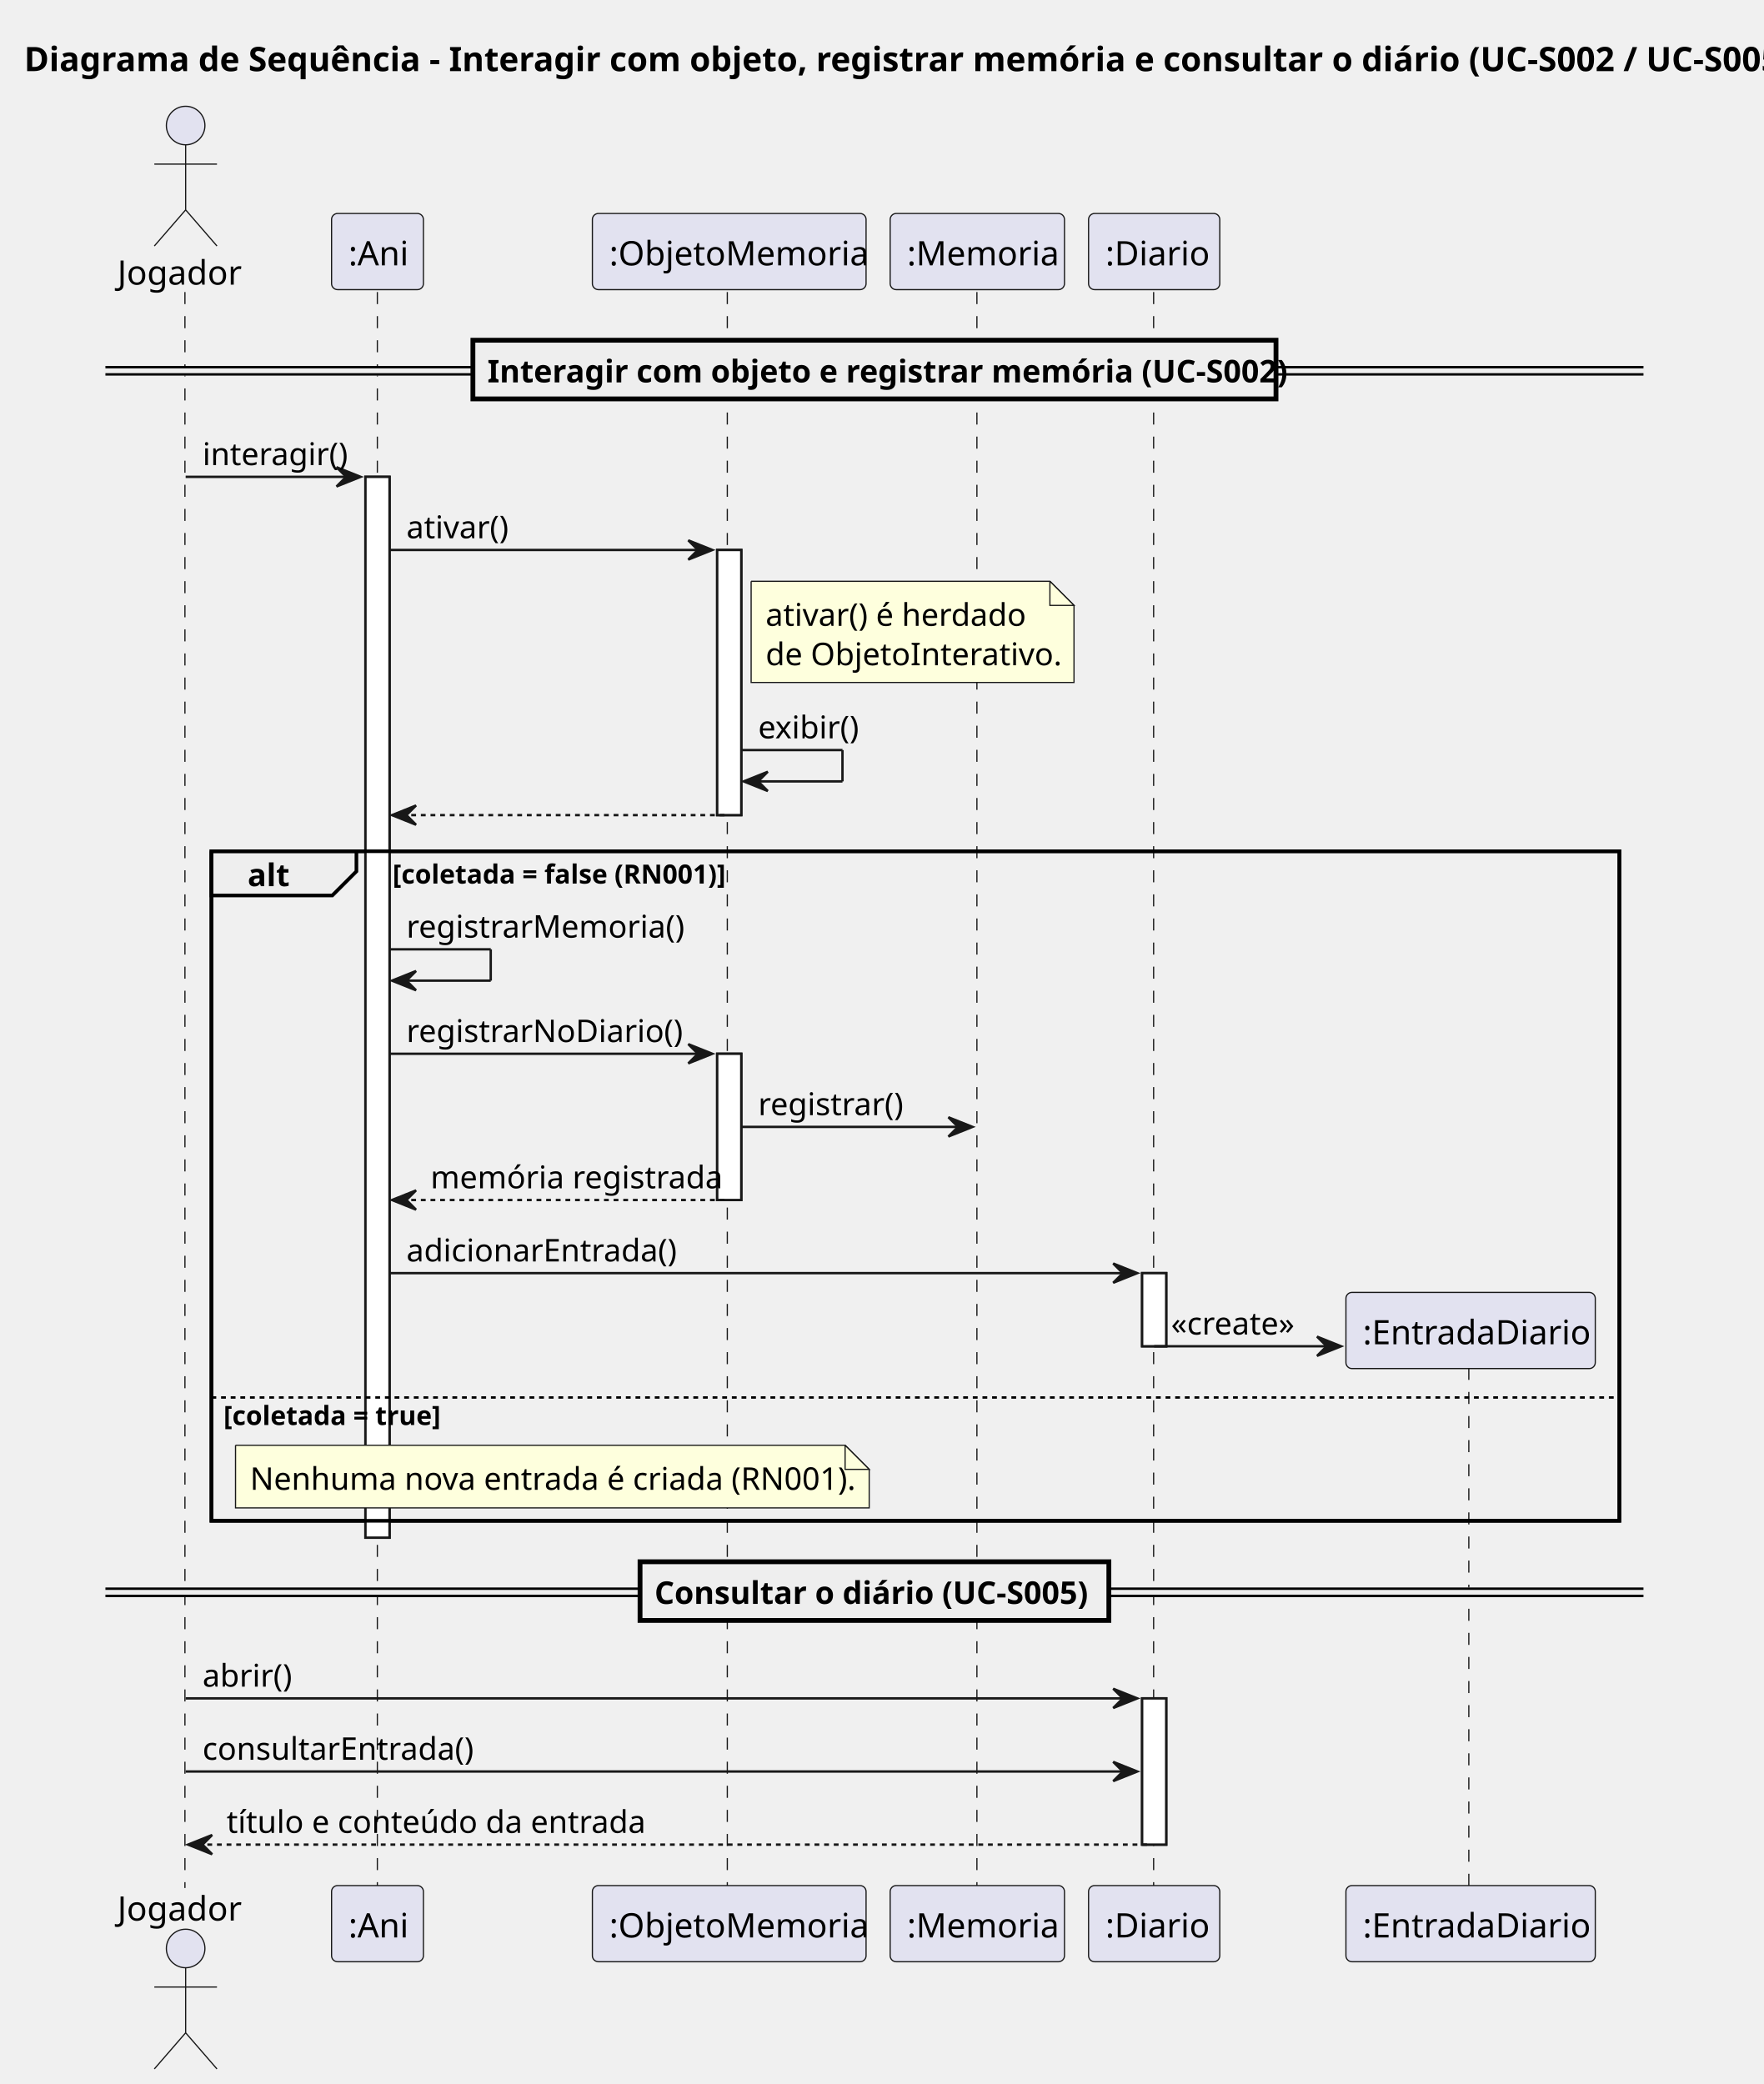
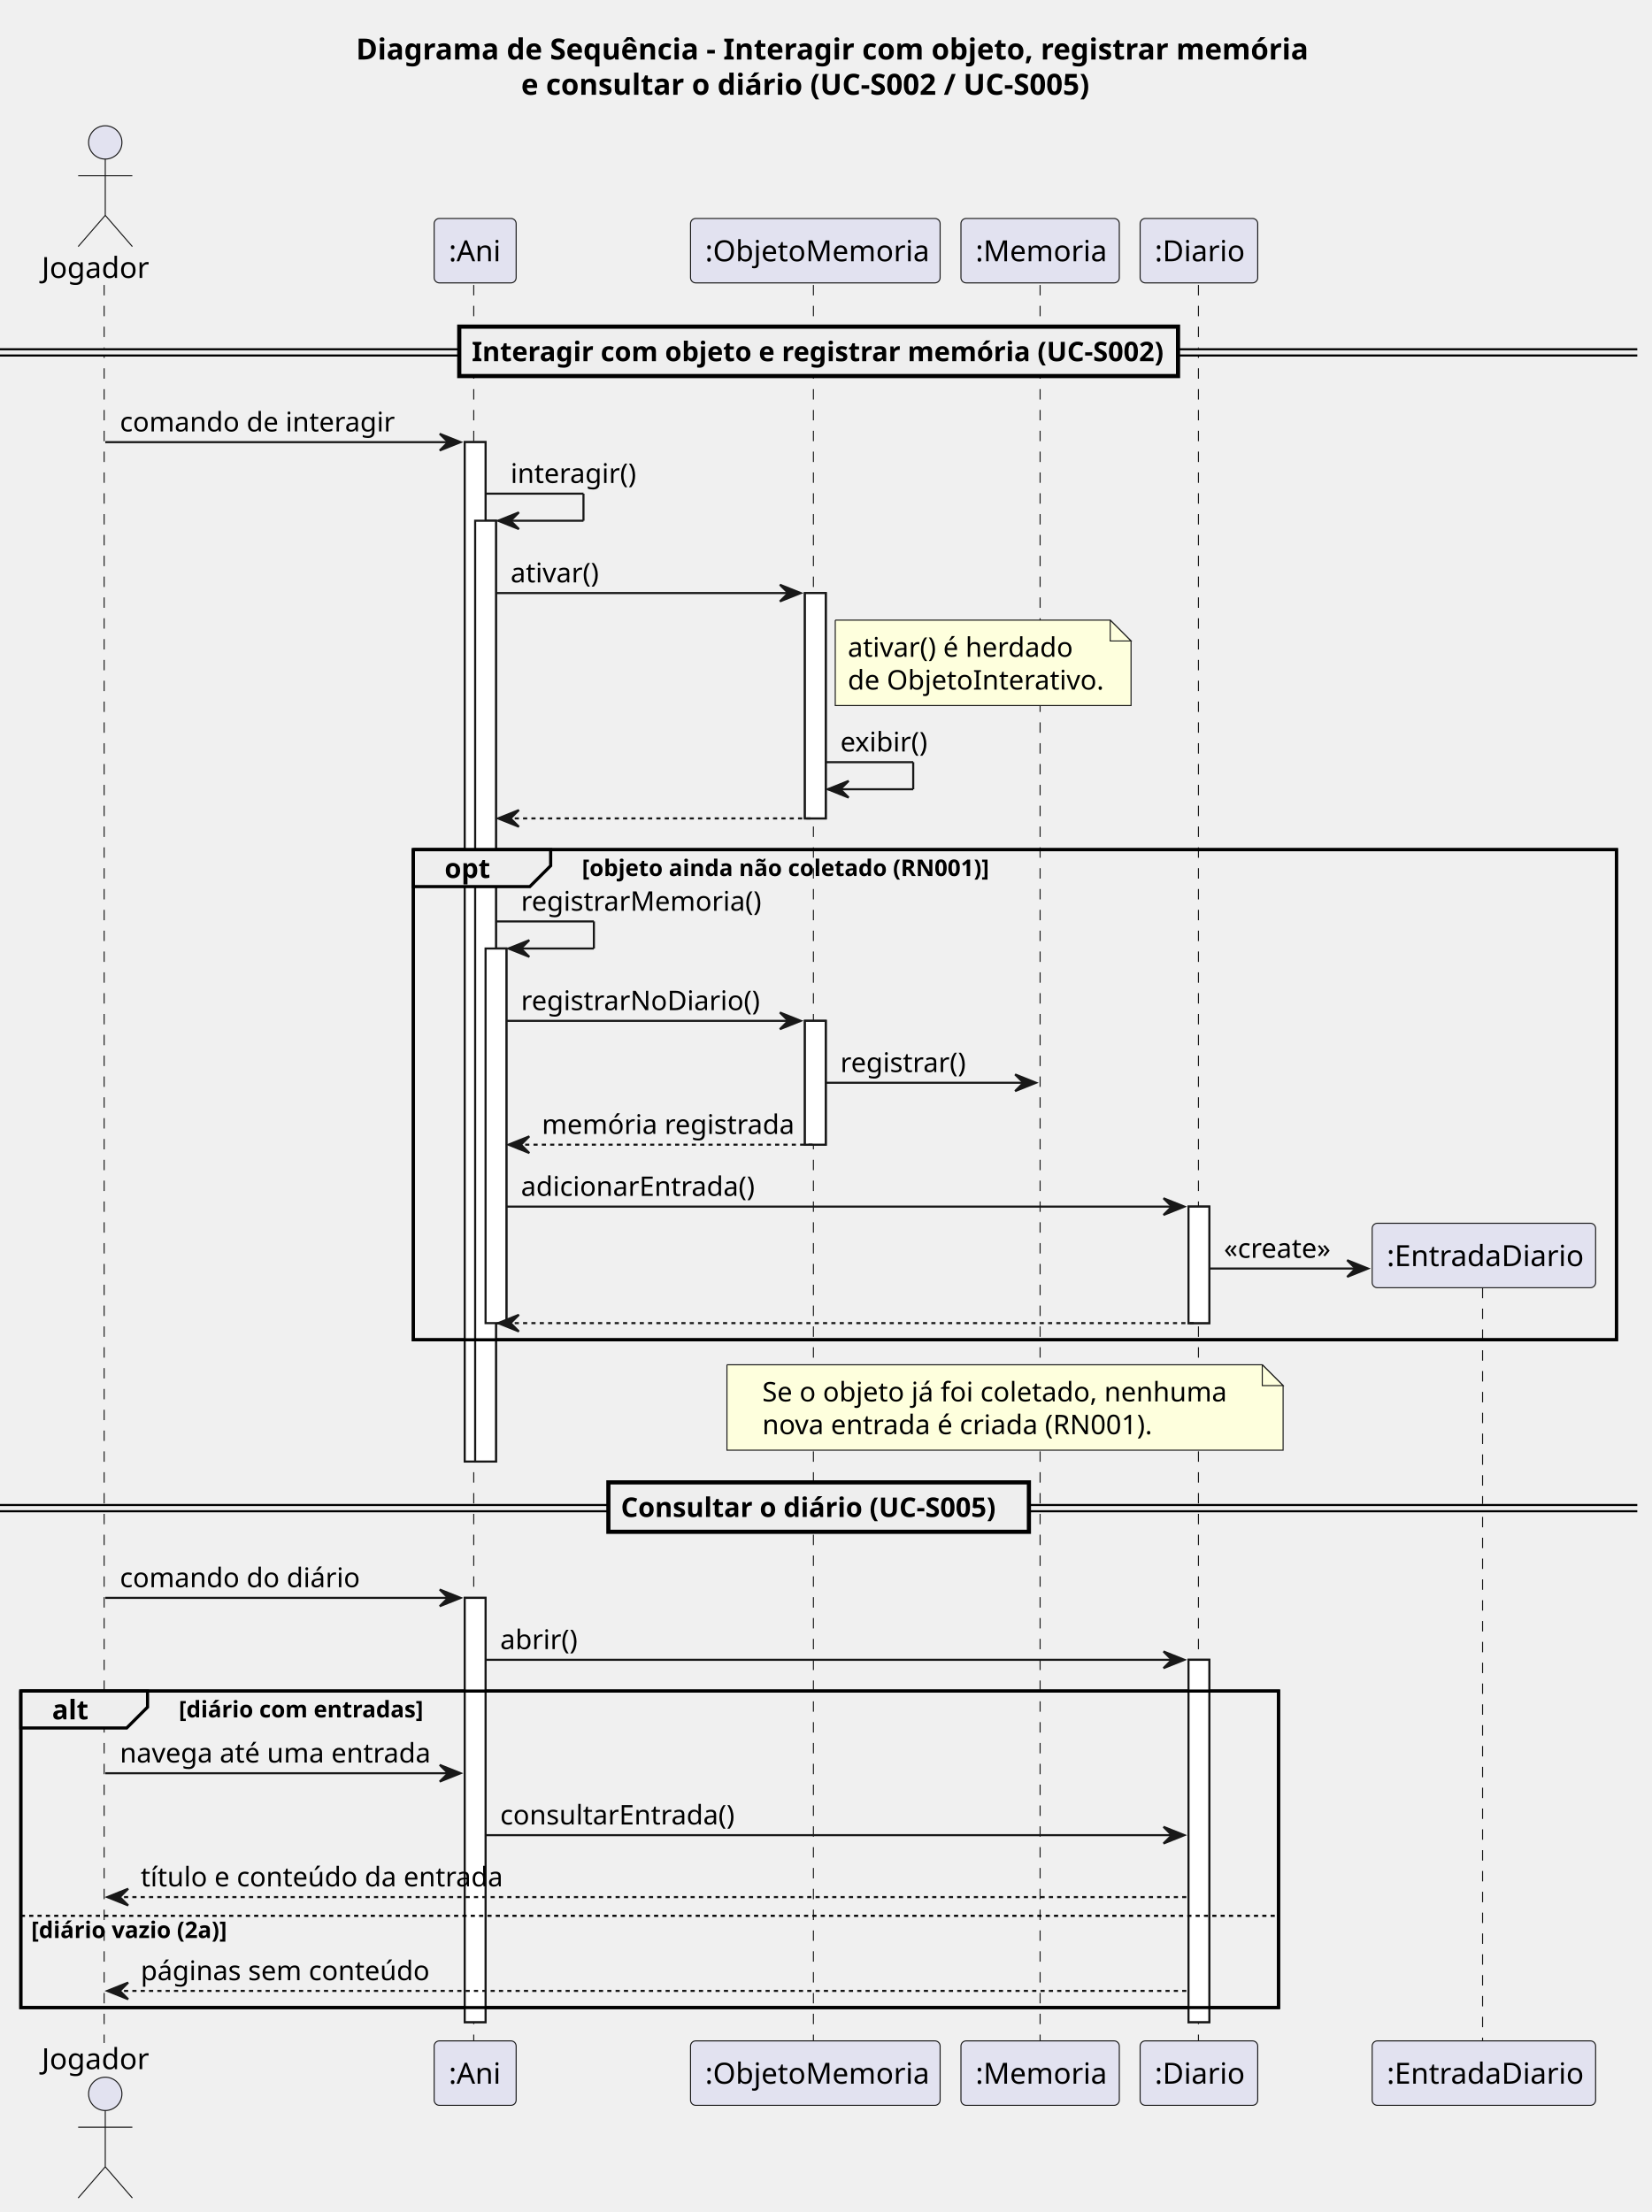
- <svg xmlns="http://www.w3.org/2000/svg" contentStyleType="text/css" data-diagram-type="SEQUENCE" height="865px" preserveAspectRatio="none" style="width:732px;height:865px;background:#FFFFFF;" version="1.1" viewBox="0 0 732 865" width="732px" zoomAndPan="magnify">
+ <svg xmlns="http://www.w3.org/2000/svg" contentStyleType="text/css" data-diagram-type="SEQUENCE" height="1062px" preserveAspectRatio="none" style="width:793px;height:1062px;background:#FFFFFF;" version="1.1" viewBox="0 0 793 1062" width="793px" zoomAndPan="magnify">
  <defs />
  <g>
-     <text fill="#000000" font-family="sans-serif" font-size="14" font-weight="bold" lengthAdjust="spacing" textLength="704.867" x="10" y="29.533">Diagrama de Sequência - Interagir com objeto, registrar memória e consultar o diário (UC-S002 / UC-S005)</text>
-     <g>
-       <rect fill="#FFFFFF" height="440.312" style="stroke:#181818;stroke-width:1;" width="10" x="151.677" y="197.922" />
-     </g>
-     <g>
-       <rect fill="#FFFFFF" height="110.055" style="stroke:#181818;stroke-width:1;" width="10" x="297.662" y="228.273" />
-     </g>
-     <g>
-       <rect fill="#FFFFFF" height="60.703" style="stroke:#181818;stroke-width:1;" width="10" x="297.662" y="437.383" />
-     </g>
-     <g>
-       <rect fill="#FFFFFF" height="30.352" style="stroke:#181818;stroke-width:1;" width="10" x="474.031" y="528.438" />
-     </g>
-     <g>
-       <rect fill="#FFFFFF" height="60.703" style="stroke:#181818;stroke-width:1;" width="10" x="474.031" y="704.938" />
-     </g>
-     <rect fill="none" height="277.906" style="stroke:#000000;stroke-width:1.5;" width="584.355" x="87.756" y="353.328" />
-     <g>
-       <rect fill="#000000" fill-opacity="0" height="662.422" width="8" x="73.052" y="121.219" />
-       <line style="stroke:#181818;stroke-width:0.5;stroke-dasharray:5.0,5.0;" x1="76.756" x2="76.756" y1="121.219" y2="783.641" />
-     </g>
-     <g>
-       <rect fill="#000000" fill-opacity="0" height="662.422" width="8" x="152.677" y="121.219" />
-       <line style="stroke:#181818;stroke-width:0.5;stroke-dasharray:5.0,5.0;" x1="156.615" x2="156.615" y1="121.219" y2="783.641" />
-     </g>
-     <g>
-       <rect fill="#000000" fill-opacity="0" height="662.422" width="8" x="298.662" y="121.219" />
-       <line style="stroke:#181818;stroke-width:0.5;stroke-dasharray:5.0,5.0;" x1="301.866" x2="301.866" y1="121.219" y2="783.641" />
-     </g>
-     <g>
-       <rect fill="#000000" fill-opacity="0" height="662.422" width="8" x="401.631" y="121.219" />
-       <line style="stroke:#181818;stroke-width:0.5;stroke-dasharray:5.0,5.0;" x1="405.459" x2="405.459" y1="121.219" y2="783.641" />
-     </g>
-     <g>
-       <rect fill="#000000" fill-opacity="0" height="662.422" width="8" x="475.031" y="121.219" />
-       <line style="stroke:#181818;stroke-width:0.5;stroke-dasharray:5.0,5.0;" x1="478.803" x2="478.803" y1="121.219" y2="783.641" />
-     </g>
-     <g>
-       <rect fill="#000000" fill-opacity="0" height="215.898" width="8" x="606.366" y="567.742" />
-       <line style="stroke:#181818;stroke-width:0.5;stroke-dasharray:5.0,5.0;" x1="609.622" x2="609.622" y1="567.742" y2="783.641" />
+     <text fill="#000000" font-family="sans-serif" font-size="14" font-weight="bold" lengthAdjust="spacing" textLength="443.208" x="170.915" y="28.562">Diagrama de Sequência - Interagir com objeto, registrar memória</text>
+     <text fill="#000000" font-family="sans-serif" font-size="14" font-weight="bold" lengthAdjust="spacing" textLength="284.648" x="250.194" y="45.502">e consultar o diário (UC-S002 / UC-S005)</text>
+     <g>
+       <rect fill="#FFFFFF" height="489.423" style="stroke:#181818;stroke-width:1;" width="10" x="223.115" y="212.277" />
+     </g>
+     <g>
+       <rect fill="#FFFFFF" height="451.693" style="stroke:#181818;stroke-width:1;" width="10" x="228.115" y="250.007" />
+     </g>
+     <g>
+       <rect fill="#FFFFFF" height="179.857" style="stroke:#181818;stroke-width:1;" width="10" x="233.115" y="455.384" />
+     </g>
+     <g>
+       <rect fill="#FFFFFF" height="203.686" style="stroke:#181818;stroke-width:1;" width="10" x="223.115" y="767.159" />
+     </g>
+     <g>
+       <rect fill="#FFFFFF" height="108.189" style="stroke:#181818;stroke-width:1;" width="10" x="386.425" y="284.736" />
+     </g>
+     <g>
+       <rect fill="#FFFFFF" height="59.459" style="stroke:#181818;stroke-width:1;" width="10" x="386.425" y="490.113" />
+     </g>
+     <g>
+       <rect fill="#FFFFFF" height="55.94" style="stroke:#181818;stroke-width:1;" width="10" x="570.583" y="579.302" />
+     </g>
+     <g>
+       <rect fill="#FFFFFF" height="173.957" style="stroke:#181818;stroke-width:1;" width="10" x="570.583" y="796.889" />
+     </g>
+     <rect fill="none" height="235.316" style="stroke:#000000;stroke-width:1.5;" width="577.6" x="198.438" y="407.925" />
+     <rect fill="none" height="151.957" style="stroke:#000000;stroke-width:1.5;" width="603.806" x="10" y="811.889" />
+     <g>
+       <rect fill="#000000" fill-opacity="0" height="844.027" width="8" x="46.535" y="136.818" />
+       <line style="stroke:#181818;stroke-width:0.5;stroke-dasharray:5.0,5.0;" x1="50" x2="50" y1="136.818" y2="980.846" />
+     </g>
+     <g>
+       <rect fill="#000000" fill-opacity="0" height="844.027" width="8" x="224.115" y="136.818" />
+       <line style="stroke:#181818;stroke-width:0.5;stroke-dasharray:5.0,5.0;" x1="227.438" x2="227.438" y1="136.818" y2="980.846" />
+     </g>
+     <g>
+       <rect fill="#000000" fill-opacity="0" height="844.027" width="8" x="387.425" y="136.818" />
+       <line style="stroke:#181818;stroke-width:0.5;stroke-dasharray:5.0,5.0;" x1="390.512" x2="390.512" y1="136.818" y2="980.846" />
+     </g>
+     <g>
+       <rect fill="#000000" fill-opacity="0" height="844.027" width="8" x="495.35" y="136.818" />
+       <line style="stroke:#181818;stroke-width:0.5;stroke-dasharray:5.0,5.0;" x1="499.339" x2="499.339" y1="136.818" y2="980.846" />
+     </g>
+     <g>
+       <rect fill="#000000" fill-opacity="0" height="844.027" width="8" x="571.583" y="136.818" />
+       <line style="stroke:#181818;stroke-width:0.5;stroke-dasharray:5.0,5.0;" x1="575.361" x2="575.361" y1="136.818" y2="980.846" />
+     </g>
+     <g>
+       <rect fill="#000000" fill-opacity="0" height="362.574" width="8" x="708.399" y="618.271" />
+       <line style="stroke:#181818;stroke-width:0.5;stroke-dasharray:5.0,5.0;" x1="711.761" x2="711.761" y1="618.271" y2="980.846" />
    </g>
    <g class="participant participant-head" data-participant="Jogador">
-       <text fill="#000000" font-family="sans-serif" font-size="14" lengthAdjust="spacing" textLength="50.593" x="48.756" y="118.143">Jogador</text>
-       <ellipse cx="77.052" cy="52.109" fill="#E2E2F0" rx="8" ry="8" style="stroke:#181818;stroke-width:0.5;" />
-       <path d="M77.052,60.109 L77.052,87.109 M64.052,68.109 L90.052,68.109 M77.052,87.109 L64.052,102.109 M77.052,87.109 L90.052,102.109" fill="none" style="stroke:#181818;stroke-width:0.5;" />
+       <text fill="#000000" font-family="sans-serif" font-size="14" lengthAdjust="spacing" textLength="55.07" x="20" y="133.441">Jogador</text>
+       <ellipse cx="50.535" cy="68.379" fill="#E2E2F0" rx="8" ry="8" style="stroke:#181818;stroke-width:0.5;" />
+       <path d="M50.535,76.379 L50.535,103.379 M37.535,84.379 L63.535,84.379 M50.535,103.379 L37.535,118.379 M50.535,103.379 L63.535,118.379" fill="none" style="stroke:#181818;stroke-width:0.5;" />
    </g>
    <g class="participant participant-tail" data-participant="Jogador">
-       <text fill="#000000" font-family="sans-serif" font-size="14" lengthAdjust="spacing" textLength="50.593" x="48.756" y="797.174">Jogador</text>
-       <ellipse cx="77.052" cy="808.75" fill="#E2E2F0" rx="8" ry="8" style="stroke:#181818;stroke-width:0.5;" />
-       <path d="M77.052,816.75 L77.052,843.75 M64.052,824.75 L90.052,824.75 M77.052,843.75 L64.052,858.75 M77.052,843.75 L90.052,858.75" fill="none" style="stroke:#181818;stroke-width:0.5;" />
+       <text fill="#000000" font-family="sans-serif" font-size="14" lengthAdjust="spacing" textLength="55.07" x="20" y="993.408">Jogador</text>
+       <ellipse cx="50.535" cy="1005.285" fill="#E2E2F0" rx="8" ry="8" style="stroke:#181818;stroke-width:0.5;" />
+       <path d="M50.535,1013.285 L50.535,1040.285 M37.535,1021.285 L63.535,1021.285 M50.535,1040.285 L37.535,1055.285 M50.535,1040.285 L63.535,1055.285" fill="none" style="stroke:#181818;stroke-width:0.5;" />
    </g>
    <g class="participant participant-head" data-participant="Ani">
-       <rect fill="#E2E2F0" height="31.609" rx="2.5" ry="2.5" style="stroke:#181818;stroke-width:0.5;" width="38.124" x="137.615" y="88.609" />
-       <text fill="#000000" font-family="sans-serif" font-size="14" lengthAdjust="spacing" textLength="24.124" x="144.615" y="110.143">:Ani</text>
+       <rect fill="#E2E2F0" height="30.939" rx="2.5" ry="2.5" style="stroke:#181818;stroke-width:0.5;" width="39.355" x="208.438" y="104.879" />
+       <text fill="#000000" font-family="sans-serif" font-size="14" lengthAdjust="spacing" textLength="25.355" x="215.438" y="125.441">:Ani</text>
    </g>
    <g class="participant participant-tail" data-participant="Ani">
-       <rect fill="#E2E2F0" height="31.609" rx="2.5" ry="2.5" style="stroke:#181818;stroke-width:0.5;" width="38.124" x="137.615" y="782.641" />
-       <text fill="#000000" font-family="sans-serif" font-size="14" lengthAdjust="spacing" textLength="24.124" x="144.615" y="804.174">:Ani</text>
+       <rect fill="#E2E2F0" height="30.939" rx="2.5" ry="2.5" style="stroke:#181818;stroke-width:0.5;" width="39.355" x="208.438" y="979.846" />
+       <text fill="#000000" font-family="sans-serif" font-size="14" lengthAdjust="spacing" textLength="25.355" x="215.438" y="1000.408">:Ani</text>
    </g>
    <g class="participant participant-head" data-participant="OM">
-       <rect fill="#E2E2F0" height="31.609" rx="2.5" ry="2.5" style="stroke:#181818;stroke-width:0.5;" width="113.593" x="245.866" y="88.609" />
-       <text fill="#000000" font-family="sans-serif" font-size="14" lengthAdjust="spacing" textLength="99.593" x="252.866" y="110.143">:ObjetoMemoria</text>
+       <rect fill="#E2E2F0" height="30.939" rx="2.5" ry="2.5" style="stroke:#181818;stroke-width:0.5;" width="119.827" x="331.512" y="104.879" />
+       <text fill="#000000" font-family="sans-serif" font-size="14" lengthAdjust="spacing" textLength="105.827" x="338.512" y="125.441">:ObjetoMemoria</text>
    </g>
    <g class="participant participant-tail" data-participant="OM">
-       <rect fill="#E2E2F0" height="31.609" rx="2.5" ry="2.5" style="stroke:#181818;stroke-width:0.5;" width="113.593" x="245.866" y="782.641" />
-       <text fill="#000000" font-family="sans-serif" font-size="14" lengthAdjust="spacing" textLength="99.593" x="252.866" y="804.174">:ObjetoMemoria</text>
+       <rect fill="#E2E2F0" height="30.939" rx="2.5" ry="2.5" style="stroke:#181818;stroke-width:0.5;" width="119.827" x="331.512" y="979.846" />
+       <text fill="#000000" font-family="sans-serif" font-size="14" lengthAdjust="spacing" textLength="105.827" x="338.512" y="1000.408">:ObjetoMemoria</text>
    </g>
    <g class="participant participant-head" data-participant="Mem">
-       <rect fill="#E2E2F0" height="31.609" rx="2.5" ry="2.5" style="stroke:#181818;stroke-width:0.5;" width="72.345" x="369.459" y="88.609" />
-       <text fill="#000000" font-family="sans-serif" font-size="14" lengthAdjust="spacing" textLength="58.345" x="376.459" y="110.143">:Memoria</text>
+       <rect fill="#E2E2F0" height="30.939" rx="2.5" ry="2.5" style="stroke:#181818;stroke-width:0.5;" width="76.022" x="461.339" y="104.879" />
+       <text fill="#000000" font-family="sans-serif" font-size="14" lengthAdjust="spacing" textLength="62.023" x="468.339" y="125.441">:Memoria</text>
    </g>
    <g class="participant participant-tail" data-participant="Mem">
-       <rect fill="#E2E2F0" height="31.609" rx="2.5" ry="2.5" style="stroke:#181818;stroke-width:0.5;" width="72.345" x="369.459" y="782.641" />
-       <text fill="#000000" font-family="sans-serif" font-size="14" lengthAdjust="spacing" textLength="58.345" x="376.459" y="804.174">:Memoria</text>
+       <rect fill="#E2E2F0" height="30.939" rx="2.5" ry="2.5" style="stroke:#181818;stroke-width:0.5;" width="76.022" x="461.339" y="979.846" />
+       <text fill="#000000" font-family="sans-serif" font-size="14" lengthAdjust="spacing" textLength="62.023" x="468.339" y="1000.408">:Memoria</text>
    </g>
    <g class="participant participant-head" data-participant="Diario">
-       <rect fill="#E2E2F0" height="31.609" rx="2.5" ry="2.5" style="stroke:#181818;stroke-width:0.5;" width="54.455" x="451.803" y="88.609" />
-       <text fill="#000000" font-family="sans-serif" font-size="14" lengthAdjust="spacing" textLength="40.455" x="458.803" y="110.143">:Diario</text>
+       <rect fill="#E2E2F0" height="30.939" rx="2.5" ry="2.5" style="stroke:#181818;stroke-width:0.5;" width="56.444" x="547.361" y="104.879" />
+       <text fill="#000000" font-family="sans-serif" font-size="14" lengthAdjust="spacing" textLength="42.444" x="554.361" y="125.441">:Diario</text>
    </g>
    <g class="participant participant-tail" data-participant="Diario">
-       <rect fill="#E2E2F0" height="31.609" rx="2.5" ry="2.5" style="stroke:#181818;stroke-width:0.5;" width="54.455" x="451.803" y="782.641" />
-       <text fill="#000000" font-family="sans-serif" font-size="14" lengthAdjust="spacing" textLength="40.455" x="458.803" y="804.174">:Diario</text>
+       <rect fill="#E2E2F0" height="30.939" rx="2.5" ry="2.5" style="stroke:#181818;stroke-width:0.5;" width="56.444" x="547.361" y="979.846" />
+       <text fill="#000000" font-family="sans-serif" font-size="14" lengthAdjust="spacing" textLength="42.444" x="554.361" y="1000.408">:Diario</text>
    </g>
    <g class="participant participant-tail" data-participant="Entrada">
-       <rect fill="#E2E2F0" height="31.609" rx="2.5" ry="2.5" style="stroke:#181818;stroke-width:0.5;" width="103.489" x="558.622" y="782.641" />
-       <text fill="#000000" font-family="sans-serif" font-size="14" lengthAdjust="spacing" textLength="89.489" x="565.622" y="804.174">:EntradaDiario</text>
-     </g>
-     <g>
-       <rect fill="#FFFFFF" height="440.312" style="stroke:#181818;stroke-width:1;" width="10" x="151.677" y="197.922" />
-     </g>
-     <g>
-       <rect fill="#FFFFFF" height="110.055" style="stroke:#181818;stroke-width:1;" width="10" x="297.662" y="228.273" />
-     </g>
-     <g>
-       <rect fill="#FFFFFF" height="60.703" style="stroke:#181818;stroke-width:1;" width="10" x="297.662" y="437.383" />
-     </g>
-     <g>
-       <rect fill="#FFFFFF" height="30.352" style="stroke:#181818;stroke-width:1;" width="10" x="474.031" y="528.438" />
-     </g>
-     <g>
-       <rect fill="#FFFFFF" height="60.703" style="stroke:#181818;stroke-width:1;" width="10" x="474.031" y="704.938" />
-     </g>
-     <rect fill="#EEEEEE" height="3" style="stroke:#EEEEEE;stroke-width:1;" width="638.355" x="43.756" y="152.394" />
-     <line style="stroke:#000000;stroke-width:1;" x1="43.756" x2="682.111" y1="152.394" y2="152.394" />
-     <line style="stroke:#000000;stroke-width:1;" x1="43.756" x2="682.111" y1="155.394" y2="155.394" />
-     <rect fill="#EEEEEE" height="24.352" style="stroke:#000000;stroke-width:2;" width="333.312" x="196.277" y="141.219" />
-     <text fill="#000000" font-family="sans-serif" font-size="13" font-weight="bold" lengthAdjust="spacing" textLength="315.701" x="202.277" y="158.714">Interagir com objeto e registrar memória (UC-S002)</text>
+       <rect fill="#E2E2F0" height="30.939" rx="2.5" ry="2.5" style="stroke:#181818;stroke-width:0.5;" width="107.276" x="658.761" y="979.846" />
+       <text fill="#000000" font-family="sans-serif" font-size="14" lengthAdjust="spacing" textLength="93.276" x="665.761" y="1000.408">:EntradaDiario</text>
+     </g>
+     <g>
+       <rect fill="#FFFFFF" height="489.423" style="stroke:#181818;stroke-width:1;" width="10" x="223.115" y="212.277" />
+     </g>
+     <g>
+       <rect fill="#FFFFFF" height="451.693" style="stroke:#181818;stroke-width:1;" width="10" x="228.115" y="250.007" />
+     </g>
+     <g>
+       <rect fill="#FFFFFF" height="179.857" style="stroke:#181818;stroke-width:1;" width="10" x="233.115" y="455.384" />
+     </g>
+     <g>
+       <rect fill="#FFFFFF" height="203.686" style="stroke:#181818;stroke-width:1;" width="10" x="223.115" y="767.159" />
+     </g>
+     <g>
+       <rect fill="#FFFFFF" height="108.189" style="stroke:#181818;stroke-width:1;" width="10" x="386.425" y="284.736" />
+     </g>
+     <g>
+       <rect fill="#FFFFFF" height="59.459" style="stroke:#181818;stroke-width:1;" width="10" x="386.425" y="490.113" />
+     </g>
+     <g>
+       <rect fill="#FFFFFF" height="55.94" style="stroke:#181818;stroke-width:1;" width="10" x="570.583" y="579.302" />
+     </g>
+     <g>
+       <rect fill="#FFFFFF" height="173.957" style="stroke:#181818;stroke-width:1;" width="10" x="570.583" y="796.889" />
+     </g>
+     <rect fill="#EEEEEE" height="3" style="stroke:#EEEEEE;stroke-width:1;" width="786.037" x="0" y="167.683" />
+     <line style="stroke:#000000;stroke-width:1;" x1="0" x2="786.037" y1="167.683" y2="167.683" />
+     <line style="stroke:#000000;stroke-width:1;" x1="0" x2="786.037" y1="170.683" y2="170.683" />
+     <rect fill="#EEEEEE" height="23.73" style="stroke:#000000;stroke-width:2;" width="345.075" x="220.481" y="156.818" />
+     <text fill="#000000" font-family="sans-serif" font-size="13" font-weight="bold" lengthAdjust="spacing" textLength="327.996" x="226.481" y="173.412">Interagir com objeto e registrar memória (UC-S002)</text>
    <g class="message" data-participant-1="Jogador" data-participant-2="Ani">
-       <polygon fill="#181818" points="139.677,193.922,149.677,197.922,139.677,201.922,143.677,197.922" style="stroke:#181818;stroke-width:1;" />
-       <line style="stroke:#181818;stroke-width:1;" x1="77.052" x2="145.677" y1="197.922" y2="197.922" />
-       <text fill="#000000" font-family="sans-serif" font-size="13" lengthAdjust="spacing" textLength="55.624" x="84.052" y="193.065">interagir()</text>
+       <polygon fill="#181818" points="211.115,208.277,221.115,212.277,211.115,216.277,215.115,212.277" style="stroke:#181818;stroke-width:1;" />
+       <line style="stroke:#181818;stroke-width:1;" x1="50.535" x2="217.115" y1="212.277" y2="212.277" />
+       <text fill="#000000" font-family="sans-serif" font-size="13" lengthAdjust="spacing" textLength="131.066" x="57.535" y="207.142">comando de interagir</text>
+     </g>
+     <g class="message" data-participant-1="Ani" data-participant-2="Ani">
+       <line style="stroke:#181818;stroke-width:1;" x1="233.115" x2="280.115" y1="237.007" y2="237.007" />
+       <line style="stroke:#181818;stroke-width:1;" x1="280.115" x2="280.115" y1="237.007" y2="250.007" />
+       <line style="stroke:#181818;stroke-width:1;" x1="239.115" x2="280.115" y1="250.007" y2="250.007" />
+       <polygon fill="#181818" points="249.115,246.007,239.115,250.007,249.115,254.007,245.115,250.007" style="stroke:#181818;stroke-width:1;" />
+       <text fill="#000000" font-family="sans-serif" font-size="13" lengthAdjust="spacing" textLength="60.353" x="245.115" y="231.871">interagir()</text>
    </g>
    <g class="message" data-participant-1="Ani" data-participant-2="OM">
-       <polygon fill="#181818" points="285.662,224.273,295.662,228.273,285.662,232.273,289.662,228.273" style="stroke:#181818;stroke-width:1;" />
-       <line style="stroke:#181818;stroke-width:1;" x1="161.677" x2="291.662" y1="228.273" y2="228.273" />
-       <text fill="#000000" font-family="sans-serif" font-size="13" lengthAdjust="spacing" textLength="40.447" x="168.677" y="223.417">ativar()</text>
-     </g>
-     <path d="M311.756,241.273 L311.756,283.273 L445.756,283.273 L445.756,251.273 L435.756,241.273 L311.756,241.273" fill="#FEFFDD" style="stroke:#181818;stroke-width:0.5;" />
-     <path d="M435.756,241.273 L435.756,251.273 L445.756,251.273 L435.756,241.273" fill="#FEFFDD" style="stroke:#181818;stroke-width:0.5;" />
-     <text fill="#000000" font-family="sans-serif" font-size="13" lengthAdjust="spacing" textLength="102.61" x="317.756" y="259.769">ativar() é herdado</text>
-     <text fill="#000000" font-family="sans-serif" font-size="13" lengthAdjust="spacing" textLength="113.458" x="317.756" y="276.12">de ObjetoInterativo.</text>
+       <polygon fill="#181818" points="374.425,280.736,384.425,284.736,374.425,288.736,378.425,284.736" style="stroke:#181818;stroke-width:1;" />
+       <line style="stroke:#181818;stroke-width:1;" x1="238.115" x2="380.425" y1="284.736" y2="284.736" />
+       <text fill="#000000" font-family="sans-serif" font-size="13" lengthAdjust="spacing" textLength="43.685" x="245.115" y="279.601">ativar()</text>
+     </g>
+     <path d="M401,297.736 L401,338.736 L543,338.736 L543,307.736 L533,297.736 L401,297.736" fill="#FEFFDD" style="stroke:#181818;stroke-width:0.5;" />
+     <path d="M533,297.736 L533,307.736 L543,307.736 L533,297.736" fill="#FEFFDD" style="stroke:#181818;stroke-width:0.5;" />
+     <text fill="#000000" font-family="sans-serif" font-size="13" lengthAdjust="spacing" textLength="109.751" x="407" y="315.33">ativar() é herdado</text>
+     <text fill="#000000" font-family="sans-serif" font-size="13" lengthAdjust="spacing" textLength="121.316" x="407" y="331.06">de ObjetoInterativo.</text>
    <g class="message" data-participant-1="OM" data-participant-2="OM">
-       <line style="stroke:#181818;stroke-width:1;" x1="307.662" x2="349.662" y1="311.328" y2="311.328" />
-       <line style="stroke:#181818;stroke-width:1;" x1="349.662" x2="349.662" y1="311.328" y2="324.328" />
-       <line style="stroke:#181818;stroke-width:1;" x1="308.662" x2="349.662" y1="324.328" y2="324.328" />
-       <polygon fill="#181818" points="318.662,320.328,308.662,324.328,318.662,328.328,314.662,324.328" style="stroke:#181818;stroke-width:1;" />
-       <text fill="#000000" font-family="sans-serif" font-size="13" lengthAdjust="spacing" textLength="39.724" x="314.662" y="306.472">exibir()</text>
+       <line style="stroke:#181818;stroke-width:1;" x1="396.425" x2="438.425" y1="365.925" y2="365.925" />
+       <line style="stroke:#181818;stroke-width:1;" x1="438.425" x2="438.425" y1="365.925" y2="378.925" />
+       <line style="stroke:#181818;stroke-width:1;" x1="397.425" x2="438.425" y1="378.925" y2="378.925" />
+       <polygon fill="#181818" points="407.425,374.925,397.425,378.925,407.425,382.925,403.425,378.925" style="stroke:#181818;stroke-width:1;" />
+       <text fill="#000000" font-family="sans-serif" font-size="13" lengthAdjust="spacing" textLength="43.31" x="403.425" y="360.789">exibir()</text>
    </g>
    <g class="message" data-participant-1="OM" data-participant-2="Ani">
-       <polygon fill="#181818" points="172.677,334.328,162.677,338.328,172.677,342.328,168.677,338.328" style="stroke:#181818;stroke-width:1;" />
-       <line style="stroke:#181818;stroke-width:1;stroke-dasharray:2.0,2.0;" x1="166.677" x2="301.662" y1="338.328" y2="338.328" />
-     </g>
-     <path d="M87.756,353.328 L147.927,353.328 L147.927,361.68 L137.927,371.68 L87.756,371.68 L87.756,353.328" fill="#EEEEEE" style="stroke:#000000;stroke-width:1.5;" />
-     <rect fill="none" height="277.906" style="stroke:#000000;stroke-width:1.5;" width="584.355" x="87.756" y="353.328" />
-     <text fill="#000000" font-family="sans-serif" font-size="13" font-weight="bold" lengthAdjust="spacing" textLength="15.171" x="102.756" y="367.823">alt</text>
-     <text fill="#000000" font-family="sans-serif" font-size="11" font-weight="bold" lengthAdjust="spacing" textLength="134.186" x="162.927" y="366.747">[coletada = false (RN001)]</text>
+       <polygon fill="#181818" points="249.115,388.925,239.115,392.925,249.115,396.925,245.115,392.925" style="stroke:#181818;stroke-width:1;" />
+       <line style="stroke:#181818;stroke-width:1;stroke-dasharray:2.0,2.0;" x1="243.115" x2="390.425" y1="392.925" y2="392.925" />
+     </g>
+     <path d="M198.438,407.925 L264.366,407.925 L264.366,415.654 L254.366,425.654 L198.438,425.654 L198.438,407.925" fill="#EEEEEE" style="stroke:#000000;stroke-width:1.5;" />
+     <rect fill="none" height="235.316" style="stroke:#000000;stroke-width:1.5;" width="577.6" x="198.438" y="407.925" />
+     <text fill="#000000" font-family="sans-serif" font-size="13" font-weight="bold" lengthAdjust="spacing" textLength="20.928" x="213.438" y="421.519">opt</text>
+     <text fill="#000000" font-family="sans-serif" font-size="11" font-weight="bold" lengthAdjust="spacing" textLength="192.543" x="279.366" y="420.581">[objeto ainda não coletado (RN001)]</text>
    <g class="message" data-participant-1="Ani" data-participant-2="Ani">
-       <line style="stroke:#181818;stroke-width:1;" x1="161.677" x2="203.677" y1="394.031" y2="394.031" />
-       <line style="stroke:#181818;stroke-width:1;" x1="203.677" x2="203.677" y1="394.031" y2="407.031" />
-       <line style="stroke:#181818;stroke-width:1;" x1="162.677" x2="203.677" y1="407.031" y2="407.031" />
-       <polygon fill="#181818" points="172.677,403.031,162.677,407.031,172.677,411.031,168.677,407.031" style="stroke:#181818;stroke-width:1;" />
-       <text fill="#000000" font-family="sans-serif" font-size="13" lengthAdjust="spacing" textLength="106.901" x="168.677" y="389.175">registrarMemoria()</text>
+       <line style="stroke:#181818;stroke-width:1;" x1="238.115" x2="285.115" y1="442.384" y2="442.384" />
+       <line style="stroke:#181818;stroke-width:1;" x1="285.115" x2="285.115" y1="442.384" y2="455.384" />
+       <line style="stroke:#181818;stroke-width:1;" x1="244.115" x2="285.115" y1="455.384" y2="455.384" />
+       <polygon fill="#181818" points="254.115,451.384,244.115,455.384,254.115,459.384,250.115,455.384" style="stroke:#181818;stroke-width:1;" />
+       <text fill="#000000" font-family="sans-serif" font-size="13" lengthAdjust="spacing" textLength="115.127" x="250.115" y="437.248">registrarMemoria()</text>
    </g>
    <g class="message" data-participant-1="Ani" data-participant-2="OM">
-       <polygon fill="#181818" points="285.662,433.383,295.662,437.383,285.662,441.383,289.662,437.383" style="stroke:#181818;stroke-width:1;" />
-       <line style="stroke:#181818;stroke-width:1;" x1="161.677" x2="291.662" y1="437.383" y2="437.383" />
-       <text fill="#000000" font-family="sans-serif" font-size="13" lengthAdjust="spacing" textLength="106.907" x="168.677" y="432.526">registrarNoDiario()</text>
+       <polygon fill="#181818" points="374.425,486.113,384.425,490.113,374.425,494.113,378.425,490.113" style="stroke:#181818;stroke-width:1;" />
+       <line style="stroke:#181818;stroke-width:1;" x1="243.115" x2="380.425" y1="490.113" y2="490.113" />
+       <text fill="#000000" font-family="sans-serif" font-size="13" lengthAdjust="spacing" textLength="114.537" x="250.115" y="484.978">registrarNoDiario()</text>
    </g>
    <g class="message" data-participant-1="OM" data-participant-2="Mem">
-       <polygon fill="#181818" points="393.631,463.734,403.631,467.734,393.631,471.734,397.631,467.734" style="stroke:#181818;stroke-width:1;" />
-       <line style="stroke:#181818;stroke-width:1;" x1="307.662" x2="399.631" y1="467.734" y2="467.734" />
-       <text fill="#000000" font-family="sans-serif" font-size="13" lengthAdjust="spacing" textLength="56.335" x="314.662" y="462.878">registrar()</text>
+       <polygon fill="#181818" points="487.35,515.843,497.35,519.843,487.35,523.843,491.35,519.843" style="stroke:#181818;stroke-width:1;" />
+       <line style="stroke:#181818;stroke-width:1;" x1="396.425" x2="493.35" y1="519.843" y2="519.843" />
+       <text fill="#000000" font-family="sans-serif" font-size="13" lengthAdjust="spacing" textLength="61.28" x="403.425" y="514.707">registrar()</text>
    </g>
    <g class="message" data-participant-1="OM" data-participant-2="Ani">
-       <polygon fill="#181818" points="172.677,494.086,162.677,498.086,172.677,502.086,168.677,498.086" style="stroke:#181818;stroke-width:1;" />
-       <line style="stroke:#181818;stroke-width:1;stroke-dasharray:2.0,2.0;" x1="166.677" x2="301.662" y1="498.086" y2="498.086" />
-       <text fill="#000000" font-family="sans-serif" font-size="13" lengthAdjust="spacing" textLength="111.985" x="178.677" y="493.229">memória registrada</text>
+       <polygon fill="#181818" points="254.115,545.572,244.115,549.572,254.115,553.572,250.115,549.572" style="stroke:#181818;stroke-width:1;" />
+       <line style="stroke:#181818;stroke-width:1;stroke-dasharray:2.0,2.0;" x1="248.115" x2="390.425" y1="549.572" y2="549.572" />
+       <text fill="#000000" font-family="sans-serif" font-size="13" lengthAdjust="spacing" textLength="119.311" x="260.115" y="544.437">memória registrada</text>
    </g>
    <g class="message" data-participant-1="Ani" data-participant-2="Diario">
-       <polygon fill="#181818" points="462.031,524.438,472.031,528.438,462.031,532.438,466.031,528.438" style="stroke:#181818;stroke-width:1;" />
-       <line style="stroke:#181818;stroke-width:1;" x1="161.677" x2="468.031" y1="528.438" y2="528.438" />
-       <text fill="#000000" font-family="sans-serif" font-size="13" lengthAdjust="spacing" textLength="106.945" x="168.677" y="523.581">adicionarEntrada()</text>
+       <polygon fill="#181818" points="558.583,575.302,568.583,579.302,558.583,583.302,562.583,579.302" style="stroke:#181818;stroke-width:1;" />
+       <line style="stroke:#181818;stroke-width:1;" x1="243.115" x2="564.583" y1="579.302" y2="579.302" />
+       <text fill="#000000" font-family="sans-serif" font-size="13" lengthAdjust="spacing" textLength="113.337" x="250.115" y="574.166">adicionarEntrada()</text>
    </g>
    <g class="message" data-participant-1="Diario" data-participant-2="Entrada">
-       <polygon fill="#181818" points="546.622,554.789,556.622,558.789,546.622,562.789,550.622,558.789" style="stroke:#181818;stroke-width:1;" />
-       <line style="stroke:#181818;stroke-width:1;" x1="479.031" x2="552.622" y1="558.789" y2="558.789" />
-       <text fill="#000000" font-family="sans-serif" font-size="13" lengthAdjust="spacing" textLength="50.591" x="486.031" y="553.933">«create»</text>
-     </g>
-     <rect fill="#E2E2F0" height="31.609" rx="2.5" ry="2.5" style="stroke:#181818;stroke-width:0.5;" width="103.489" x="558.622" y="536.438" />
-     <text fill="#000000" font-family="sans-serif" font-size="14" lengthAdjust="spacing" textLength="89.489" x="565.622" y="557.971">:EntradaDiario</text>
-     <line style="stroke:#000000;stroke-width:1;stroke-dasharray:2.0,2.0;" x1="87.756" x2="672.111" y1="580.047" y2="580.047" />
-     <text fill="#000000" font-family="sans-serif" font-size="11" font-weight="bold" lengthAdjust="spacing" textLength="85.272" x="92.756" y="591.466">[coletada = true]</text>
-     <path d="M97.756,599.883 L97.756,625.883 L360.756,625.883 L360.756,609.883 L350.756,599.883 L97.756,599.883" fill="#FEFFDD" style="stroke:#181818;stroke-width:0.5;" />
-     <path d="M350.756,599.883 L350.756,609.883 L360.756,609.883 L350.756,599.883" fill="#FEFFDD" style="stroke:#181818;stroke-width:0.5;" />
-     <text fill="#000000" font-family="sans-serif" font-size="13" lengthAdjust="spacing" textLength="242.081" x="103.756" y="618.378">Nenhuma nova entrada é criada (RN001).</text>
-     <rect fill="#EEEEEE" height="3" style="stroke:#EEEEEE;stroke-width:1;" width="638.355" x="43.756" y="659.41" />
-     <line style="stroke:#000000;stroke-width:1;" x1="43.756" x2="682.111" y1="659.41" y2="659.41" />
-     <line style="stroke:#000000;stroke-width:1;" x1="43.756" x2="682.111" y1="662.41" y2="662.41" />
-     <rect fill="#EEEEEE" height="24.352" style="stroke:#000000;stroke-width:2;" width="194.578" x="265.644" y="648.234" />
-     <text fill="#000000" font-family="sans-serif" font-size="13" font-weight="bold" lengthAdjust="spacing" textLength="176.966" x="271.644" y="665.73">Consultar o diário (UC-S005)</text>
-     <g class="message" data-participant-1="Jogador" data-participant-2="Diario">
-       <polygon fill="#181818" points="462.031,700.938,472.031,704.938,462.031,708.938,466.031,704.938" style="stroke:#181818;stroke-width:1;" />
-       <line style="stroke:#181818;stroke-width:1;" x1="77.052" x2="468.031" y1="704.938" y2="704.938" />
-       <text fill="#000000" font-family="sans-serif" font-size="13" lengthAdjust="spacing" textLength="34.665" x="84.052" y="700.081">abrir()</text>
-     </g>
-     <g class="message" data-participant-1="Jogador" data-participant-2="Diario">
-       <polygon fill="#181818" points="462.031,731.289,472.031,735.289,462.031,739.289,466.031,735.289" style="stroke:#181818;stroke-width:1;" />
-       <line style="stroke:#181818;stroke-width:1;" x1="77.052" x2="468.031" y1="735.289" y2="735.289" />
-       <text fill="#000000" font-family="sans-serif" font-size="13" lengthAdjust="spacing" textLength="106.939" x="84.052" y="730.433">consultarEntrada()</text>
+       <polygon fill="#181818" points="646.761,605.031,656.761,609.031,646.761,613.031,650.761,609.031" style="stroke:#181818;stroke-width:1;" />
+       <line style="stroke:#181818;stroke-width:1;" x1="580.583" x2="652.761" y1="609.031" y2="609.031" />
+       <text fill="#000000" font-family="sans-serif" font-size="13" lengthAdjust="spacing" textLength="54.177" x="587.583" y="603.895">«create»</text>
+     </g>
+     <rect fill="#E2E2F0" height="30.939" rx="2.5" ry="2.5" style="stroke:#181818;stroke-width:0.5;" width="107.276" x="658.761" y="587.302" />
+     <text fill="#000000" font-family="sans-serif" font-size="14" lengthAdjust="spacing" textLength="93.276" x="665.761" y="607.864">:EntradaDiario</text>
+     <g class="message" data-participant-1="Diario" data-participant-2="Ani">
+       <polygon fill="#181818" points="249.115,631.241,239.115,635.241,249.115,639.241,245.115,635.241" style="stroke:#181818;stroke-width:1;" />
+       <line style="stroke:#181818;stroke-width:1;stroke-dasharray:2.0,2.0;" x1="243.115" x2="574.583" y1="635.241" y2="635.241" />
+     </g>
+     <path d="M349,655.241 L349,696.241 L616,696.241 L616,665.241 L606,655.241 L349,655.241" fill="#FEFFDD" style="stroke:#181818;stroke-width:0.5;" />
+     <path d="M606,655.241 L606,665.241 L616,665.241 L606,655.241" fill="#FEFFDD" style="stroke:#181818;stroke-width:0.5;" />
+     <text fill="#000000" font-family="sans-serif" font-size="13" lengthAdjust="spacing" textLength="224.39" x="365.952" y="672.835">Se o objeto já foi coletado, nenhuma</text>
+     <text fill="#000000" font-family="sans-serif" font-size="13" lengthAdjust="spacing" textLength="190.36" x="365.952" y="688.564">nova entrada é criada (RN001).</text>
+     <rect fill="#EEEEEE" height="3" style="stroke:#EEEEEE;stroke-width:1;" width="786.037" x="0" y="722.565" />
+     <line style="stroke:#000000;stroke-width:1;" x1="0" x2="786.037" y1="722.565" y2="722.565" />
+     <line style="stroke:#000000;stroke-width:1;" x1="0" x2="786.037" y1="725.565" y2="725.565" />
+     <rect fill="#EEEEEE" height="23.73" style="stroke:#000000;stroke-width:2;" width="201.891" x="292.073" y="711.7" />
+     <text fill="#000000" font-family="sans-serif" font-size="13" font-weight="bold" lengthAdjust="spacing" textLength="184.812" x="298.073" y="728.294">Consultar o diário (UC-S005)</text>
+     <g class="message" data-participant-1="Jogador" data-participant-2="Ani">
+       <polygon fill="#181818" points="211.115,763.159,221.115,767.159,211.115,771.159,215.115,767.159" style="stroke:#181818;stroke-width:1;" />
+       <line style="stroke:#181818;stroke-width:1;" x1="50.535" x2="217.115" y1="767.159" y2="767.159" />
+       <text fill="#000000" font-family="sans-serif" font-size="13" lengthAdjust="spacing" textLength="114.658" x="57.535" y="762.023">comando do diário</text>
+     </g>
+     <g class="message" data-participant-1="Ani" data-participant-2="Diario">
+       <polygon fill="#181818" points="558.583,792.889,568.583,796.889,558.583,800.889,562.583,796.889" style="stroke:#181818;stroke-width:1;" />
+       <line style="stroke:#181818;stroke-width:1;" x1="233.115" x2="564.583" y1="796.889" y2="796.889" />
+       <text fill="#000000" font-family="sans-serif" font-size="13" lengthAdjust="spacing" textLength="37.68" x="240.115" y="791.753">abrir()</text>
+     </g>
+     <path d="M10,811.889 L70.831,811.889 L70.831,819.618 L60.831,829.618 L10,829.618 L10,811.889" fill="#EEEEEE" style="stroke:#000000;stroke-width:1.5;" />
+     <rect fill="none" height="151.957" style="stroke:#000000;stroke-width:1.5;" width="603.806" x="10" y="811.889" />
+     <text fill="#000000" font-family="sans-serif" font-size="13" font-weight="bold" lengthAdjust="spacing" textLength="15.831" x="25" y="825.482">alt</text>
+     <text fill="#000000" font-family="sans-serif" font-size="11" font-weight="bold" lengthAdjust="spacing" textLength="115.043" x="85.831" y="824.545">[diário com entradas]</text>
+     <g class="message" data-participant-1="Jogador" data-participant-2="Ani">
+       <polygon fill="#181818" points="211.115,847.348,221.115,851.348,211.115,855.348,215.115,851.348" style="stroke:#181818;stroke-width:1;" />
+       <line style="stroke:#181818;stroke-width:1;" x1="50.535" x2="217.115" y1="851.348" y2="851.348" />
+       <text fill="#000000" font-family="sans-serif" font-size="13" lengthAdjust="spacing" textLength="148.58" x="57.535" y="846.212">navega até uma entrada</text>
+     </g>
+     <g class="message" data-participant-1="Ani" data-participant-2="Diario">
+       <polygon fill="#181818" points="558.583,877.077,568.583,881.077,558.583,885.077,562.583,881.077" style="stroke:#181818;stroke-width:1;" />
+       <line style="stroke:#181818;stroke-width:1;" x1="233.115" x2="564.583" y1="881.077" y2="881.077" />
+       <text fill="#000000" font-family="sans-serif" font-size="13" lengthAdjust="spacing" textLength="113.731" x="240.115" y="875.941">consultarEntrada()</text>
    </g>
    <g class="message" data-participant-1="Diario" data-participant-2="Jogador">
-       <polygon fill="#181818" points="88.052,761.641,78.052,765.641,88.052,769.641,84.052,765.641" style="stroke:#181818;stroke-width:1;" />
-       <line style="stroke:#181818;stroke-width:1;stroke-dasharray:2.0,2.0;" x1="82.052" x2="478.031" y1="765.641" y2="765.641" />
-       <text fill="#000000" font-family="sans-serif" font-size="13" lengthAdjust="spacing" textLength="161.903" x="94.052" y="760.784">título e conteúdo da entrada</text>
+       <polygon fill="#181818" points="61.535,906.807,51.535,910.807,61.535,914.807,57.535,910.807" style="stroke:#181818;stroke-width:1;" />
+       <line style="stroke:#181818;stroke-width:1;stroke-dasharray:2.0,2.0;" x1="55.535" x2="569.583" y1="910.807" y2="910.807" />
+       <text fill="#000000" font-family="sans-serif" font-size="13" lengthAdjust="spacing" textLength="172.891" x="67.535" y="905.671">título e conteúdo da entrada</text>
+     </g>
+     <line style="stroke:#000000;stroke-width:1;stroke-dasharray:2.0,2.0;" x1="10" x2="613.806" y1="919.807" y2="919.807" />
+     <text fill="#000000" font-family="sans-serif" font-size="11" font-weight="bold" lengthAdjust="spacing" textLength="94.628" x="15" y="930.463">[diário vazio (2a)]</text>
+     <g class="message" data-participant-1="Diario" data-participant-2="Jogador">
+       <polygon fill="#181818" points="61.535,951.846,51.535,955.846,61.535,959.846,57.535,955.846" style="stroke:#181818;stroke-width:1;" />
+       <line style="stroke:#181818;stroke-width:1;stroke-dasharray:2.0,2.0;" x1="55.535" x2="569.583" y1="955.846" y2="955.846" />
+       <text fill="#000000" font-family="sans-serif" font-size="13" lengthAdjust="spacing" textLength="139.541" x="67.535" y="950.71">páginas sem conteúdo</text>
    </g>
  </g>
</svg>
